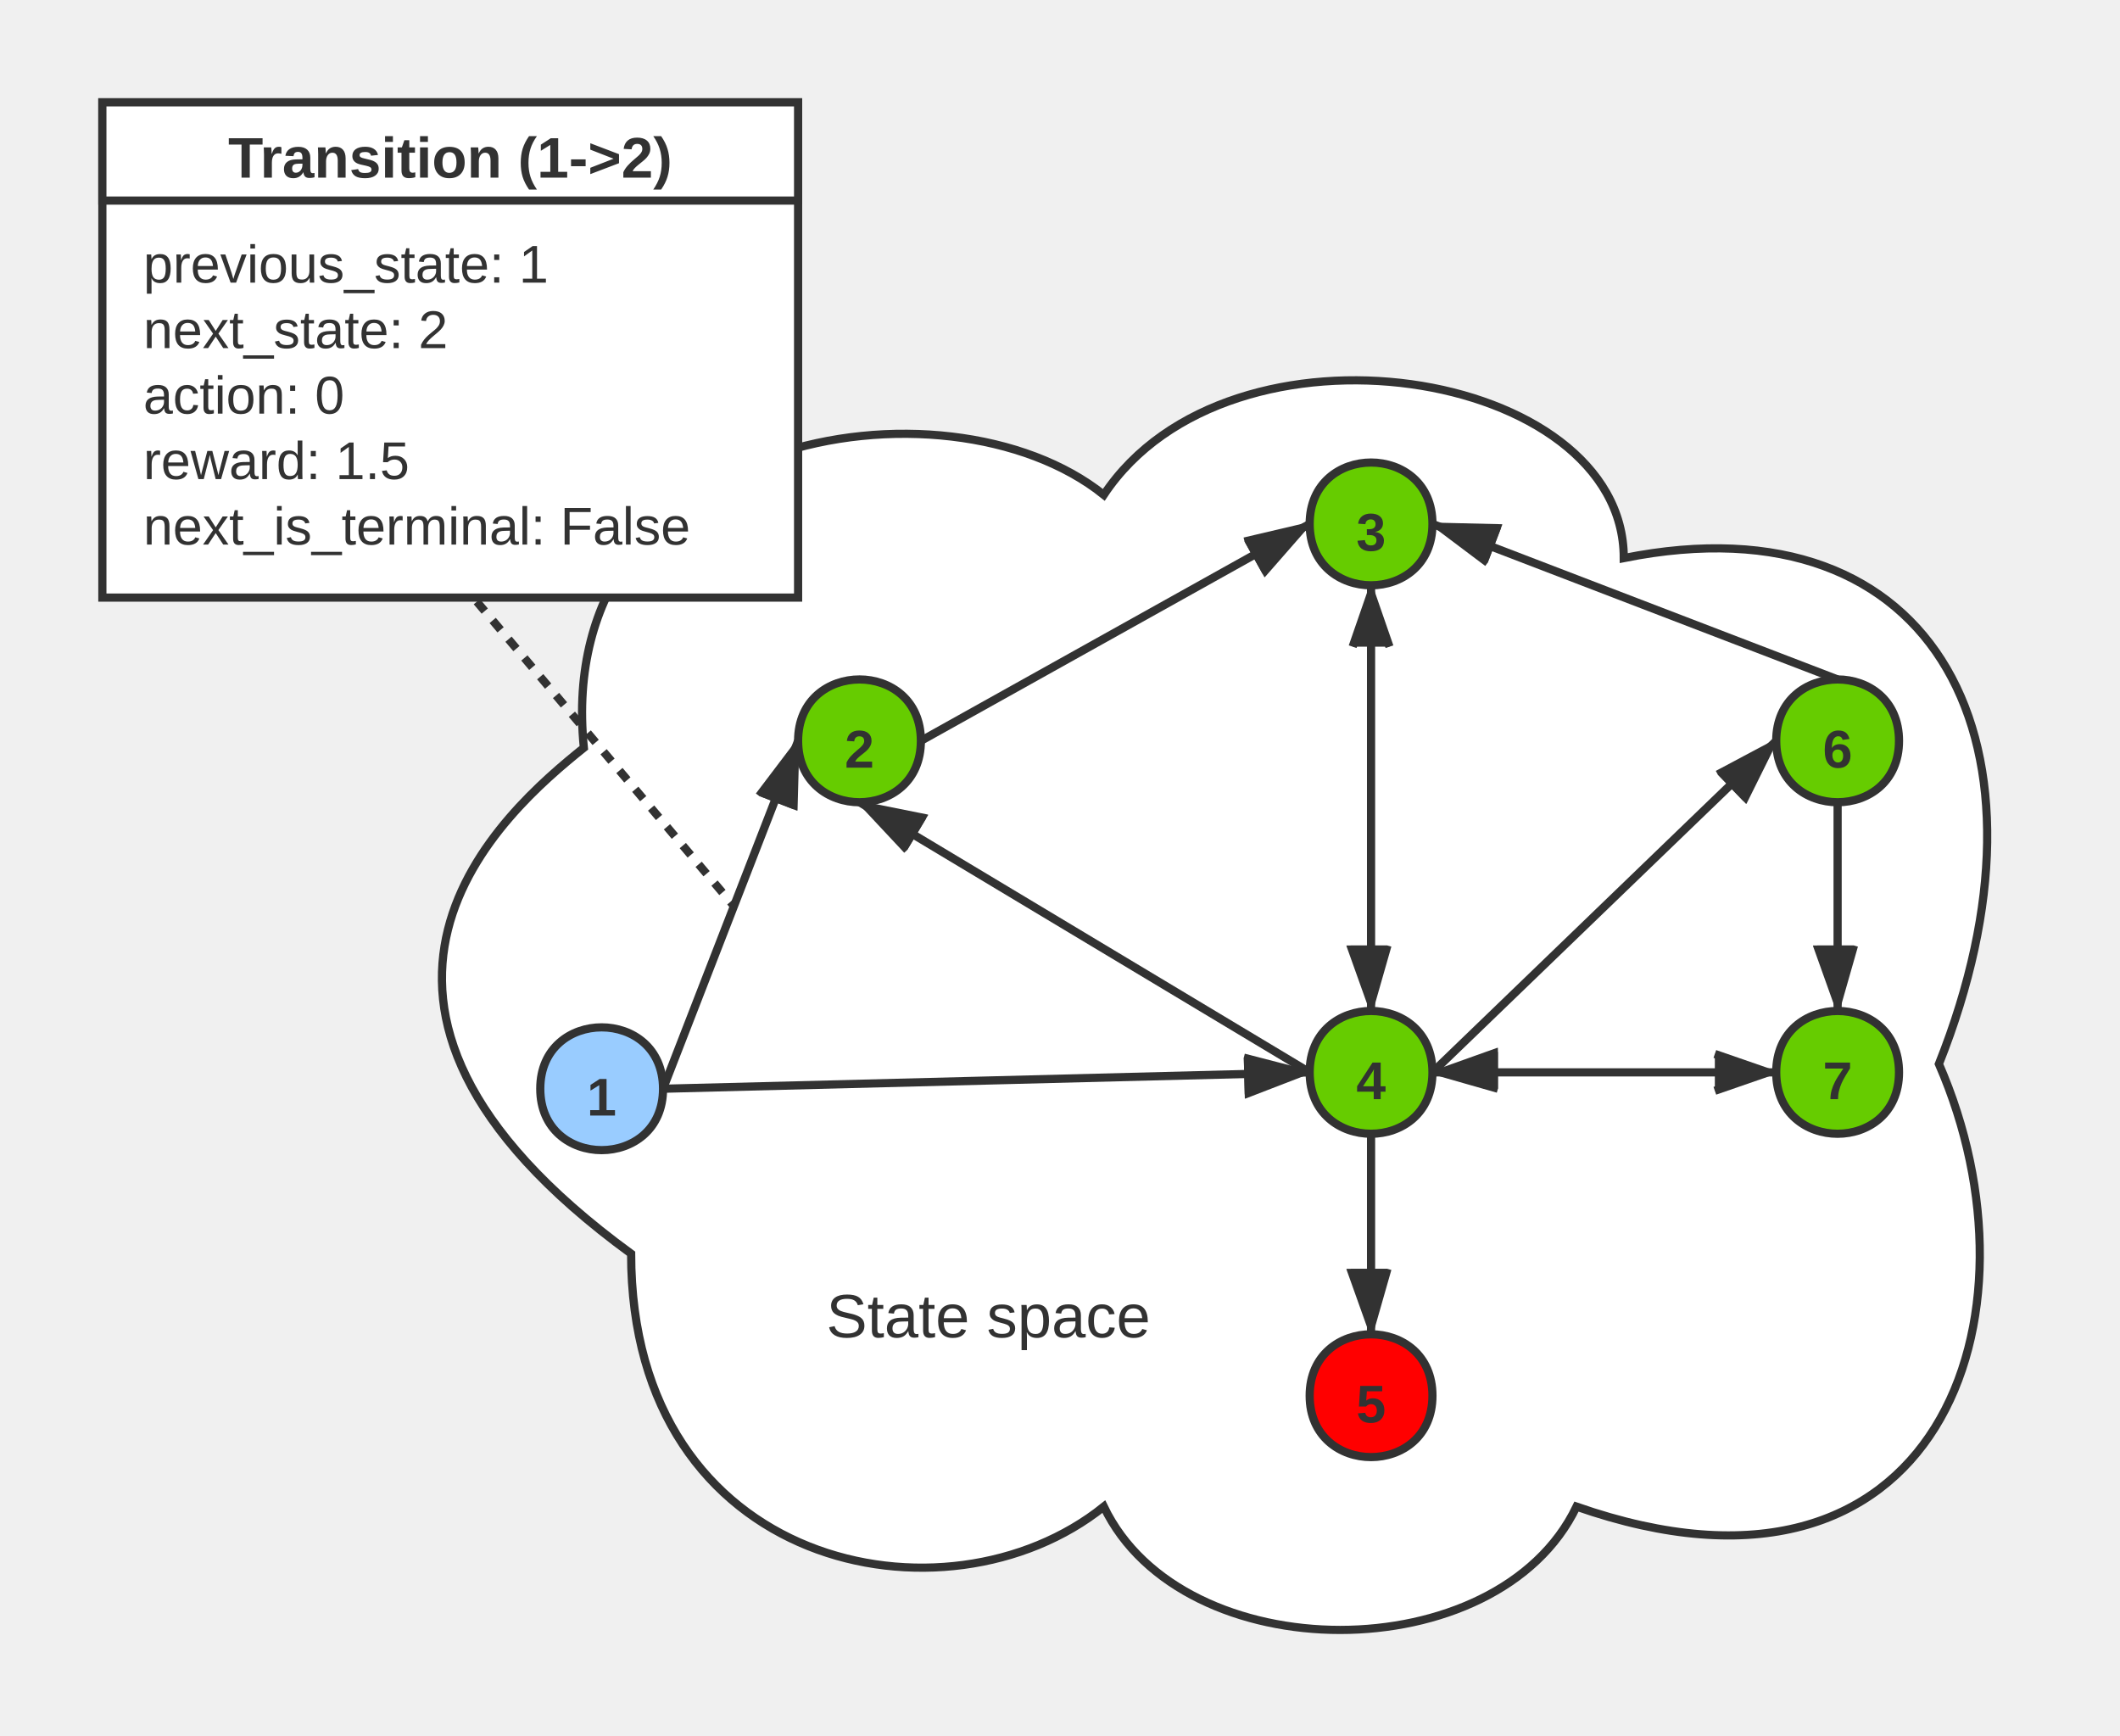
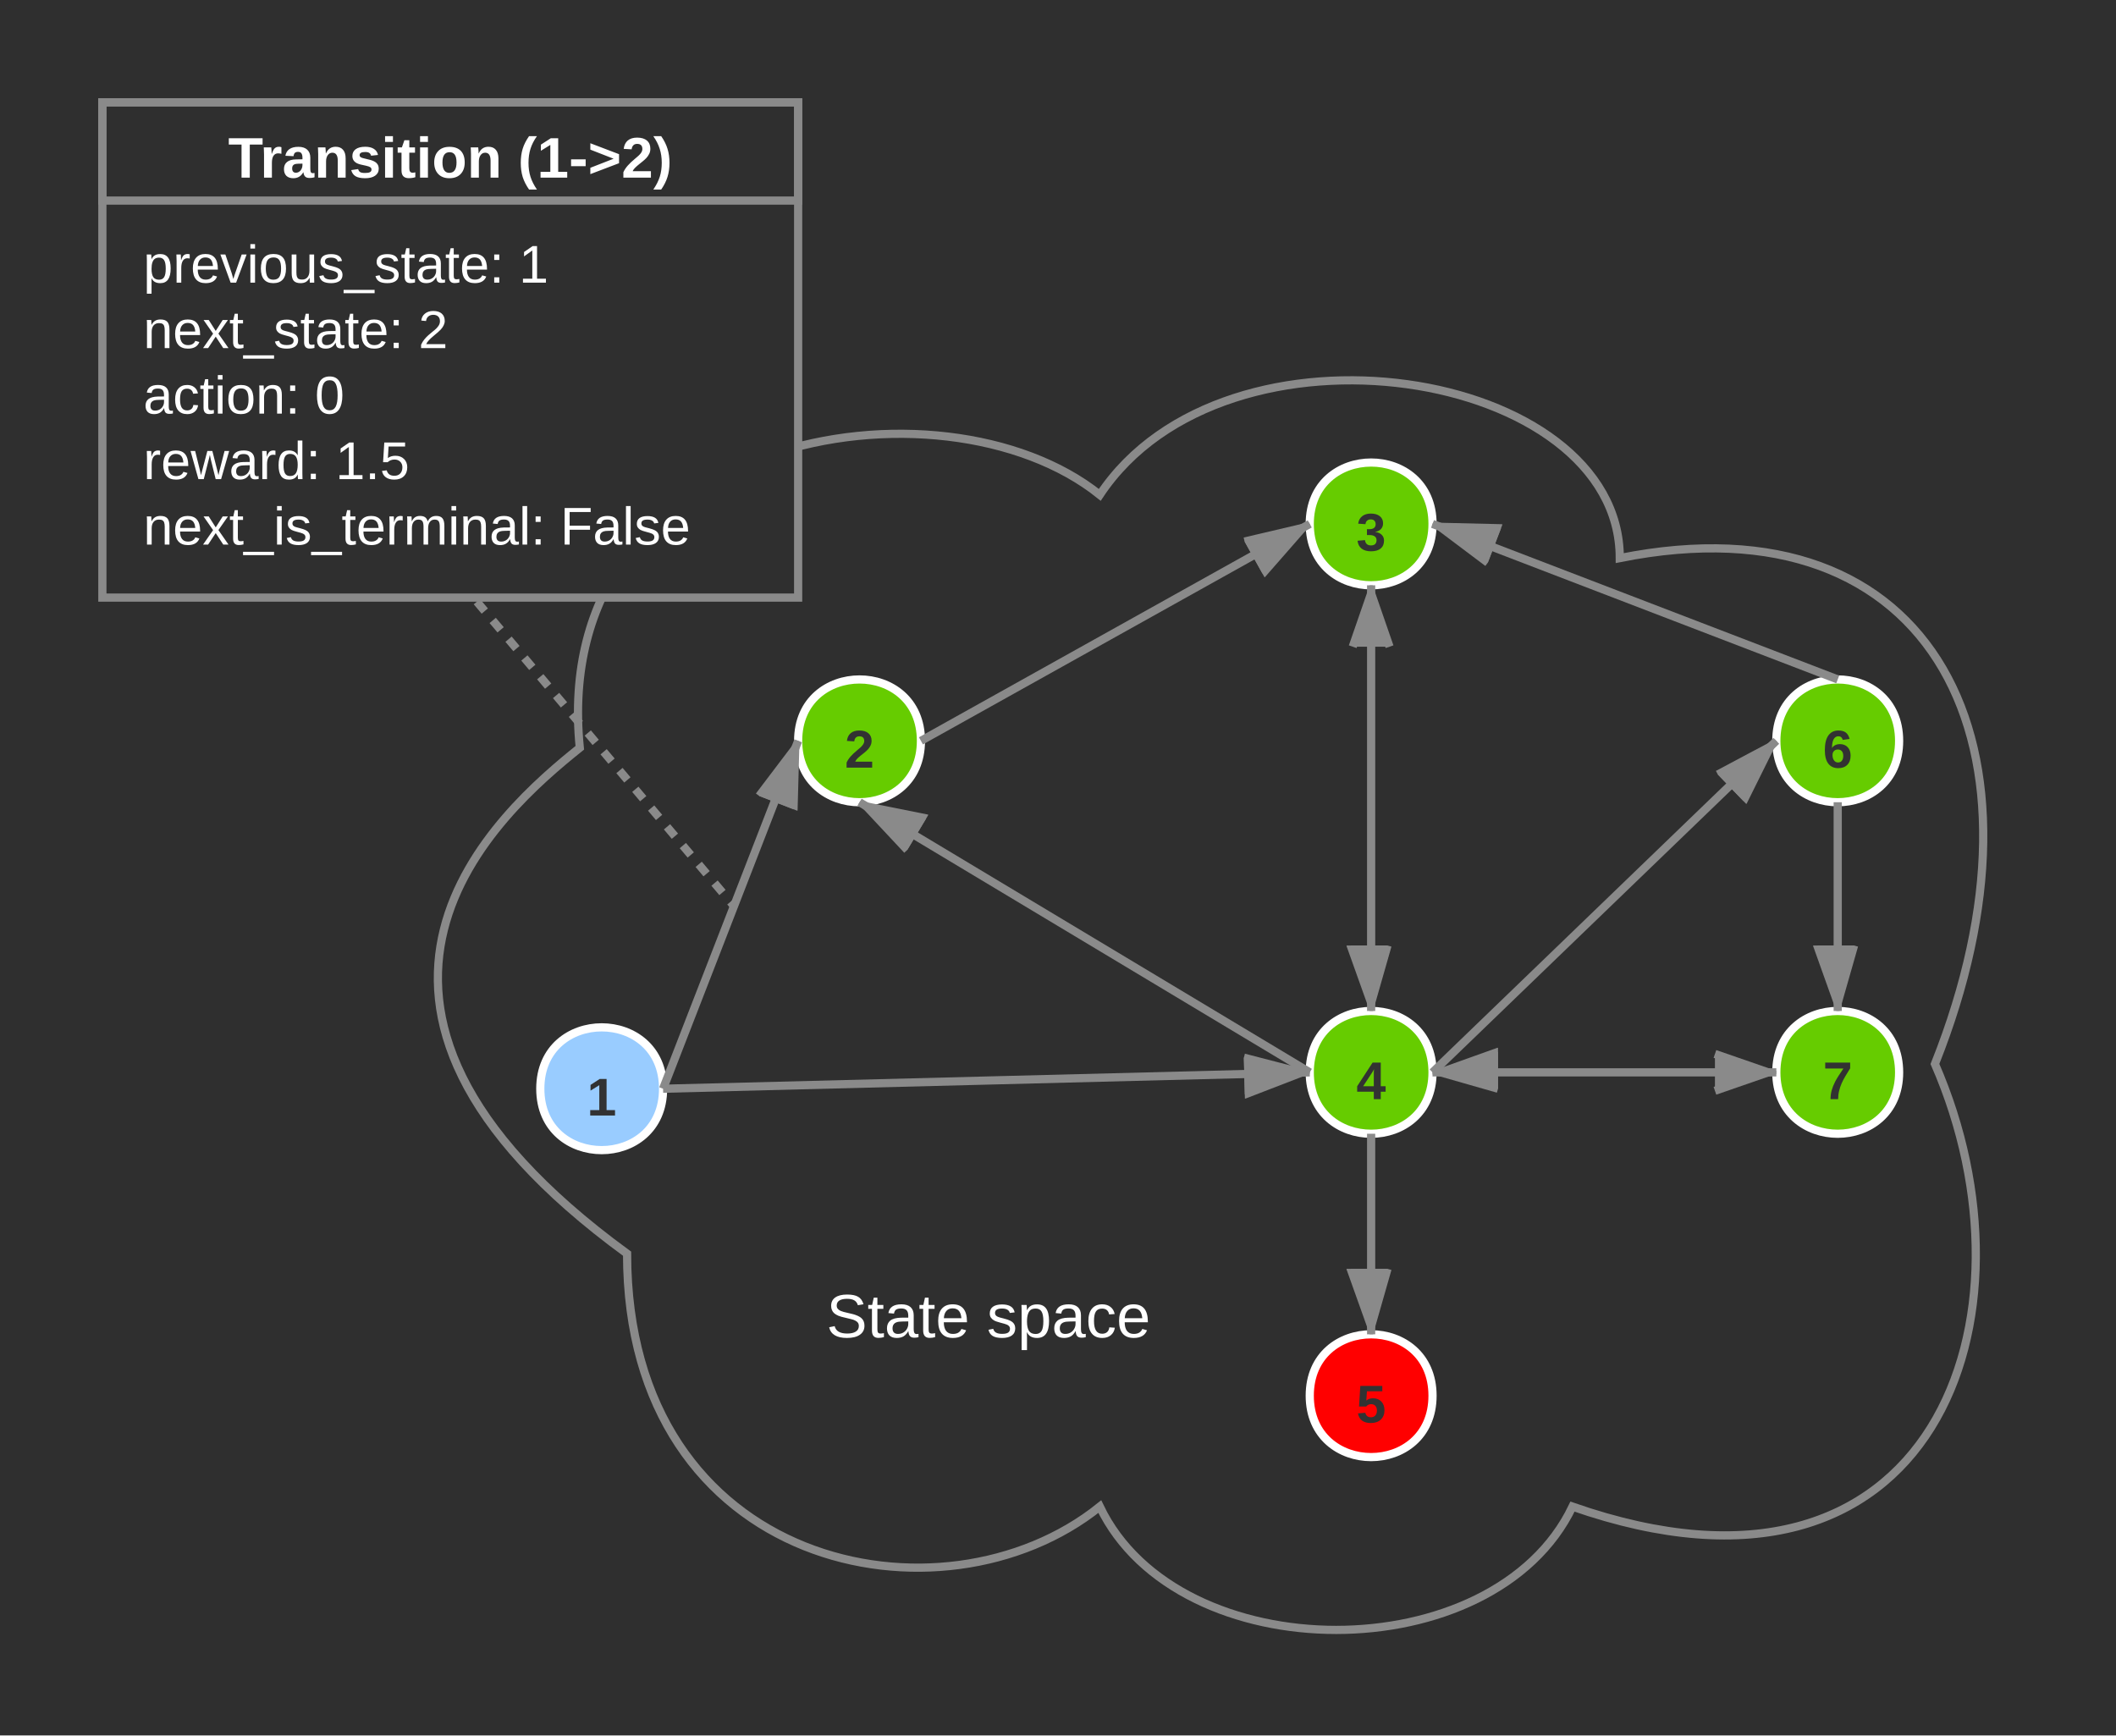
- <svg xmlns="http://www.w3.org/2000/svg" id="SvgjsSvg1006" width="518.011" height="424" version="1.1">
-   <defs id="SvgjsDefs1007">
-     <marker id="SvgjsMarker1072" markerWidth="16" markerHeight="12" refX="16" refY="6" viewBox="0 0 16 12" orient="auto" markerUnits="userSpaceOnUse" stroke-dasharray="0,0">
-       <path id="SvgjsPath1073" d="M0,2 L14,6 L0,11 L0,2" fill="#323232" stroke="#323232" stroke-width="2" />
+ <svg xmlns="http://www.w3.org/2000/svg" id="SvgjsSvg1129" width="517.003" height="424" version="1.1">
+   <defs id="SvgjsDefs1130">
+     <marker id="SvgjsMarker1196" markerWidth="16" markerHeight="12" refX="16" refY="6" viewBox="0 0 16 12" orient="auto" markerUnits="userSpaceOnUse" stroke-dasharray="0,0">
+       <path id="SvgjsPath1197" d="M0,2 L14,6 L0,11 L0,2" fill="#8a8a8a" stroke="#8a8a8a" stroke-width="2" />
    </marker>
-     <marker id="SvgjsMarker1076" markerWidth="16" markerHeight="12" refX="16" refY="6" viewBox="0 0 16 12" orient="auto" markerUnits="userSpaceOnUse" stroke-dasharray="0,0">
-       <path id="SvgjsPath1077" d="M0,2 L14,6 L0,11 L0,2" fill="#323232" stroke="#323232" stroke-width="2" />
+     <marker id="SvgjsMarker1200" markerWidth="16" markerHeight="12" refX="16" refY="6" viewBox="0 0 16 12" orient="auto" markerUnits="userSpaceOnUse" stroke-dasharray="0,0">
+       <path id="SvgjsPath1201" d="M0,2 L14,6 L0,11 L0,2" fill="#8a8a8a" stroke="#8a8a8a" stroke-width="2" />
    </marker>
-     <marker id="SvgjsMarker1080" markerWidth="16" markerHeight="12" refX="0" refY="6" viewBox="0 0 16 12" orient="auto" markerUnits="userSpaceOnUse" stroke-dasharray="0,0">
-       <path id="SvgjsPath1081" d="M15,1.5 L2,6 L15,10.5" fill="#323232" stroke="#323232" stroke-width="2" />
+     <marker id="SvgjsMarker1204" markerWidth="16" markerHeight="12" refX="0" refY="6" viewBox="0 0 16 12" orient="auto" markerUnits="userSpaceOnUse" stroke-dasharray="0,0">
+       <path id="SvgjsPath1205" d="M15,1.5 L2,6 L15,10.5" fill="#8a8a8a" stroke="#8a8a8a" stroke-width="2" />
    </marker>
-     <marker id="SvgjsMarker1082" markerWidth="16" markerHeight="12" refX="16" refY="6" viewBox="0 0 16 12" orient="auto" markerUnits="userSpaceOnUse" stroke-dasharray="0,0">
-       <path id="SvgjsPath1083" d="M0,2 L14,6 L0,11 L0,2" fill="#323232" stroke="#323232" stroke-width="2" />
+     <marker id="SvgjsMarker1206" markerWidth="16" markerHeight="12" refX="16" refY="6" viewBox="0 0 16 12" orient="auto" markerUnits="userSpaceOnUse" stroke-dasharray="0,0">
+       <path id="SvgjsPath1207" d="M0,2 L14,6 L0,11 L0,2" fill="#8a8a8a" stroke="#8a8a8a" stroke-width="2" />
    </marker>
-     <marker id="SvgjsMarker1086" markerWidth="16" markerHeight="12" refX="16" refY="6" viewBox="0 0 16 12" orient="auto" markerUnits="userSpaceOnUse" stroke-dasharray="0,0">
-       <path id="SvgjsPath1087" d="M0,2 L14,6 L0,11 L0,2" fill="#323232" stroke="#323232" stroke-width="2" />
+     <marker id="SvgjsMarker1210" markerWidth="16" markerHeight="12" refX="16" refY="6" viewBox="0 0 16 12" orient="auto" markerUnits="userSpaceOnUse" stroke-dasharray="0,0">
+       <path id="SvgjsPath1211" d="M0,2 L14,6 L0,11 L0,2" fill="#8a8a8a" stroke="#8a8a8a" stroke-width="2" />
    </marker>
-     <marker id="SvgjsMarker1090" markerWidth="16" markerHeight="12" refX="16" refY="6" viewBox="0 0 16 12" orient="auto" markerUnits="userSpaceOnUse" stroke-dasharray="0,0">
-       <path id="SvgjsPath1091" d="M0,2 L14,6 L0,11 L0,2" fill="#323232" stroke="#323232" stroke-width="2" />
+     <marker id="SvgjsMarker1214" markerWidth="16" markerHeight="12" refX="16" refY="6" viewBox="0 0 16 12" orient="auto" markerUnits="userSpaceOnUse" stroke-dasharray="0,0">
+       <path id="SvgjsPath1215" d="M0,2 L14,6 L0,11 L0,2" fill="#8a8a8a" stroke="#8a8a8a" stroke-width="2" />
    </marker>
-     <marker id="SvgjsMarker1094" markerWidth="16" markerHeight="12" refX="16" refY="6" viewBox="0 0 16 12" orient="auto" markerUnits="userSpaceOnUse" stroke-dasharray="0,0">
-       <path id="SvgjsPath1095" d="M0,2 L14,6 L0,11 L0,2" fill="#323232" stroke="#323232" stroke-width="2" />
+     <marker id="SvgjsMarker1218" markerWidth="16" markerHeight="12" refX="16" refY="6" viewBox="0 0 16 12" orient="auto" markerUnits="userSpaceOnUse" stroke-dasharray="0,0">
+       <path id="SvgjsPath1219" d="M0,2 L14,6 L0,11 L0,2" fill="#8a8a8a" stroke="#8a8a8a" stroke-width="2" />
    </marker>
-     <marker id="SvgjsMarker1098" markerWidth="16" markerHeight="12" refX="0" refY="6" viewBox="0 0 16 12" orient="auto" markerUnits="userSpaceOnUse" stroke-dasharray="0,0">
-       <path id="SvgjsPath1099" d="M15,1.5 L2,6 L15,10.5" fill="#323232" stroke="#323232" stroke-width="2" />
+     <marker id="SvgjsMarker1222" markerWidth="16" markerHeight="12" refX="0" refY="6" viewBox="0 0 16 12" orient="auto" markerUnits="userSpaceOnUse" stroke-dasharray="0,0">
+       <path id="SvgjsPath1223" d="M15,1.5 L2,6 L15,10.5" fill="#8a8a8a" stroke="#8a8a8a" stroke-width="2" />
    </marker>
-     <marker id="SvgjsMarker1100" markerWidth="16" markerHeight="12" refX="16" refY="6" viewBox="0 0 16 12" orient="auto" markerUnits="userSpaceOnUse" stroke-dasharray="0,0">
-       <path id="SvgjsPath1101" d="M0,2 L14,6 L0,11 L0,2" fill="#323232" stroke="#323232" stroke-width="2" />
+     <marker id="SvgjsMarker1224" markerWidth="16" markerHeight="12" refX="16" refY="6" viewBox="0 0 16 12" orient="auto" markerUnits="userSpaceOnUse" stroke-dasharray="0,0">
+       <path id="SvgjsPath1225" d="M0,2 L14,6 L0,11 L0,2" fill="#8a8a8a" stroke="#8a8a8a" stroke-width="2" />
    </marker>
-     <marker id="SvgjsMarker1104" markerWidth="16" markerHeight="12" refX="16" refY="6" viewBox="0 0 16 12" orient="auto" markerUnits="userSpaceOnUse" stroke-dasharray="0,0">
-       <path id="SvgjsPath1105" d="M0,2 L14,6 L0,11 L0,2" fill="#323232" stroke="#323232" stroke-width="2" />
+     <marker id="SvgjsMarker1228" markerWidth="16" markerHeight="12" refX="16" refY="6" viewBox="0 0 16 12" orient="auto" markerUnits="userSpaceOnUse" stroke-dasharray="0,0">
+       <path id="SvgjsPath1229" d="M0,2 L14,6 L0,11 L0,2" fill="#8a8a8a" stroke="#8a8a8a" stroke-width="2" />
    </marker>
-     <marker id="SvgjsMarker1110" markerWidth="16" markerHeight="12" refX="16" refY="6" viewBox="0 0 16 12" orient="auto" markerUnits="userSpaceOnUse" stroke-dasharray="0,0">
-       <path id="SvgjsPath1111" d="M0,2 L14,6 L0,11 L0,2" fill="#323232" stroke="#323232" stroke-width="2" />
+     <marker id="SvgjsMarker1234" markerWidth="16" markerHeight="12" refX="16" refY="6" viewBox="0 0 16 12" orient="auto" markerUnits="userSpaceOnUse" stroke-dasharray="0,0">
+       <path id="SvgjsPath1235" d="M0,2 L14,6 L0,11 L0,2" fill="#8a8a8a" stroke="#8a8a8a" stroke-width="2" />
    </marker>
-     <marker id="SvgjsMarker1114" markerWidth="16" markerHeight="12" refX="16" refY="6" viewBox="0 0 16 12" orient="auto" markerUnits="userSpaceOnUse" stroke-dasharray="0,0">
-       <path id="SvgjsPath1115" d="M0,2 L14,6 L0,11 L0,2" fill="#323232" stroke="#323232" stroke-width="2" />
+     <marker id="SvgjsMarker1238" markerWidth="16" markerHeight="12" refX="16" refY="6" viewBox="0 0 16 12" orient="auto" markerUnits="userSpaceOnUse" stroke-dasharray="0,0">
+       <path id="SvgjsPath1239" d="M0,2 L14,6 L0,11 L0,2" fill="#8a8a8a" stroke="#8a8a8a" stroke-width="2" />
    </marker>
  </defs>
-   <g id="SvgjsG1008" transform="translate(108.0114,90.00569)">
-     <path id="SvgjsPath1009" d="M 46.2 216.3C -38.5 154.5 15.4 108.15 34.65 92.7C 26.95 15.45 123.2 0 161.7 30.9C 192.5 -15.45 288.75 0 288.75 46.35C 365.75 30.9 396.55 92.7 365.75 169.95C 392.7 231.75 365.75 309 277.2 278.1C 257.95 318.27 180.95 318.27 161.7 278.1C 123.2 309 46.2 293.55 46.2 216.3Z" stroke="rgba(50,50,50,1)" stroke-width="2" fill-opacity="1" fill="#ffffff" />
-     <g id="SvgjsG1010">
-       <text id="SvgjsText1011" font-family="微软雅黑" text-anchor="middle" font-size="13px" width="365px" fill="#323232" font-weight="400" align="middle" anchor="middle" family="微软雅黑" size="13px" weight="400" font-style="" opacity="1" y="145.05" transform="rotate(0)" />
+   <rect id="SvgjsRect1131" width="517.003" height="424" fill="#2f2f2f" />
+   <g id="SvgjsG1132" transform="translate(107.0114,90.00569)">
+     <path id="SvgjsPath1133" d="M 46.2 216.3C -38.5 154.5 15.4 108.15 34.65 92.7C 26.95 15.45 123.2 0 161.7 30.9C 192.5 -15.45 288.75 0 288.75 46.35C 365.75 30.9 396.55 92.7 365.75 169.95C 392.7 231.75 365.75 309 277.2 278.1C 257.95 318.27 180.95 318.27 161.7 278.1C 123.2 309 46.2 293.55 46.2 216.3Z" stroke="rgba(138,138,138,1)" stroke-width="2" fill="none" />
+     <g id="SvgjsG1134">
+       <text id="SvgjsText1135" font-family="微软雅黑" text-anchor="middle" font-size="13px" width="365px" fill="#323232" font-weight="400" align="middle" anchor="middle" family="微软雅黑" size="13px" weight="400" font-style="" opacity="1" y="145.05" transform="rotate(0)" />
    </g>
  </g>
-   <g id="SvgjsG1012" transform="translate(25.01138,25.00569)">
-     <path id="SvgjsPath1013" d="M 0 0L 170 0L 170 121L 0 121Z" stroke="rgba(50,50,50,1)" stroke-width="2" fill-opacity="1" fill="#ffffff" />
-     <g id="SvgjsG1014">
-       <text id="SvgjsText1015" font-family="Arial" text-anchor="start" font-size="13px" width="150px" fill="#323232" font-weight="400" align="middle" anchor="start" family="Arial" size="13px" weight="400" font-style="" opacity="1" y="12.05" transform="rotate(0)">
-         <tspan id="SvgjsTspan1016" dy="16" x="10">
-           <tspan id="SvgjsTspan1017" style="text-decoration:;"> </tspan>
+   <g id="SvgjsG1136" transform="translate(25.01138,25.00569)">
+     <path id="SvgjsPath1137" d="M 0 0L 170 0L 170 121L 0 121Z" stroke="rgba(138,138,138,1)" stroke-width="2" fill-opacity="1" fill="#2f2f2f" />
+     <g id="SvgjsG1138">
+       <text id="SvgjsText1139" font-family="Arial" text-anchor="start" font-size="13px" width="150px" fill="#ffffff" font-weight="400" align="middle" anchor="start" family="Arial" size="13px" weight="400" font-style="" opacity="1" y="12.05" transform="rotate(0)">
+         <tspan id="SvgjsTspan1140" dy="16" x="10">
+           <tspan id="SvgjsTspan1141" style="text-decoration:;"> </tspan>
        </tspan>
-         <tspan id="SvgjsTspan1018" dy="16" x="10">
-           <tspan id="SvgjsTspan1019" style="text-decoration:;">previous_state: 1</tspan>
+         <tspan id="SvgjsTspan1142" dy="16" x="10">
+           <tspan id="SvgjsTspan1143" style="text-decoration:;">previous_state: 1</tspan>
        </tspan>
-         <tspan id="SvgjsTspan1020" dy="16" x="10">
-           <tspan id="SvgjsTspan1021" style="text-decoration:;">next_state: 2</tspan>
+         <tspan id="SvgjsTspan1144" dy="16" x="10">
+           <tspan id="SvgjsTspan1145" style="text-decoration:;">next_state: 2</tspan>
        </tspan>
-         <tspan id="SvgjsTspan1022" dy="16" x="10">
-           <tspan id="SvgjsTspan1023" style="text-decoration:;">action: 0</tspan>
+         <tspan id="SvgjsTspan1146" dy="16" x="10">
+           <tspan id="SvgjsTspan1147" style="text-decoration:;">action: 0</tspan>
        </tspan>
-         <tspan id="SvgjsTspan1024" dy="16" x="10">
-           <tspan id="SvgjsTspan1025" style="text-decoration:;">reward: 1.5</tspan>
+         <tspan id="SvgjsTspan1148" dy="16" x="10">
+           <tspan id="SvgjsTspan1149" style="text-decoration:;">reward: 1.5</tspan>
        </tspan>
-         <tspan id="SvgjsTspan1026" dy="16" x="10">
-           <tspan id="SvgjsTspan1027" style="text-decoration:;">next_is_terminal: False</tspan>
+         <tspan id="SvgjsTspan1150" dy="16" x="10">
+           <tspan id="SvgjsTspan1151" style="text-decoration:;">next_is_terminal: False</tspan>
        </tspan>
      </text>
    </g>
  </g>
-   <g id="SvgjsG1028" transform="translate(132.0114,251.0057)">
-     <path id="SvgjsPath1029" d="M 0 15C 0 -5 30 -5 30 15C 30 35 0 35 0 15Z" stroke="rgba(50,50,50,1)" stroke-width="2" fill-opacity="1" fill="#99ccff" />
-     <g id="SvgjsG1030">
-       <text id="SvgjsText1031" font-family="Arial" text-anchor="middle" font-size="13px" width="10px" fill="#323232" font-weight="700" align="middle" anchor="middle" family="Arial" size="13px" weight="700" font-style="" opacity="1" y="5.55" transform="rotate(0)">
-         <tspan id="SvgjsTspan1032" dy="16" x="15">
-           <tspan id="SvgjsTspan1033" style="text-decoration:;">1</tspan>
+   <g id="SvgjsG1152" transform="translate(132.0114,251.0057)">
+     <path id="SvgjsPath1153" d="M 0 15C 0 -5 30 -5 30 15C 30 35 0 35 0 15Z" stroke="rgba(255,255,255,1)" stroke-width="2" fill-opacity="1" fill="#99ccff" />
+     <g id="SvgjsG1154">
+       <text id="SvgjsText1155" font-family="Arial" text-anchor="middle" font-size="13px" width="10px" fill="#323232" font-weight="700" align="middle" anchor="middle" family="Arial" size="13px" weight="700" font-style="" opacity="1" y="5.55" transform="rotate(0)">
+         <tspan id="SvgjsTspan1156" dy="16" x="15">
+           <tspan id="SvgjsTspan1157" style="text-decoration:;">1</tspan>
        </tspan>
      </text>
    </g>
  </g>
-   <g id="SvgjsG1034" transform="translate(195.0114,166.0057)">
-     <path id="SvgjsPath1035" d="M 0 15C 0 -5 30 -5 30 15C 30 35 0 35 0 15Z" stroke="rgba(50,50,50,1)" stroke-width="2" fill-opacity="1" fill="#66cc00" />
-     <g id="SvgjsG1036">
-       <text id="SvgjsText1037" font-family="Arial" text-anchor="middle" font-size="13px" width="10px" fill="#323232" font-weight="700" align="middle" anchor="middle" family="Arial" size="13px" weight="700" font-style="" opacity="1" y="5.55" transform="rotate(0)">
-         <tspan id="SvgjsTspan1038" dy="16" x="15">
-           <tspan id="SvgjsTspan1039" style="text-decoration:;">2</tspan>
+   <g id="SvgjsG1158" transform="translate(195.0114,166.0057)">
+     <path id="SvgjsPath1159" d="M 0 15C 0 -5 30 -5 30 15C 30 35 0 35 0 15Z" stroke="rgba(255,255,255,1)" stroke-width="2" fill-opacity="1" fill="#66cc00" />
+     <g id="SvgjsG1160">
+       <text id="SvgjsText1161" font-family="Arial" text-anchor="middle" font-size="13px" width="10px" fill="#323232" font-weight="700" align="middle" anchor="middle" family="Arial" size="13px" weight="700" font-style="" opacity="1" y="5.55" transform="rotate(0)">
+         <tspan id="SvgjsTspan1162" dy="16" x="15">
+           <tspan id="SvgjsTspan1163" style="text-decoration:;">2</tspan>
        </tspan>
      </text>
    </g>
  </g>
-   <g id="SvgjsG1040" transform="translate(320.0114,326.0057)">
-     <path id="SvgjsPath1041" d="M 0 15C 0 -5 30 -5 30 15C 30 35 0 35 0 15Z" stroke="rgba(50,50,50,1)" stroke-width="2" fill-opacity="1" fill="#ff0000" />
-     <g id="SvgjsG1042">
-       <text id="SvgjsText1043" font-family="Arial" text-anchor="middle" font-size="13px" width="10px" fill="#323232" font-weight="700" align="middle" anchor="middle" family="Arial" size="13px" weight="700" font-style="" opacity="1" y="5.55" transform="rotate(0)">
-         <tspan id="SvgjsTspan1044" dy="16" x="15">
-           <tspan id="SvgjsTspan1045" style="text-decoration:;">5</tspan>
+   <g id="SvgjsG1164" transform="translate(320.0114,326.0057)">
+     <path id="SvgjsPath1165" d="M 0 15C 0 -5 30 -5 30 15C 30 35 0 35 0 15Z" stroke="rgba(255,255,255,1)" stroke-width="2" fill-opacity="1" fill="#ff0000" />
+     <g id="SvgjsG1166">
+       <text id="SvgjsText1167" font-family="Arial" text-anchor="middle" font-size="13px" width="10px" fill="#323232" font-weight="700" align="middle" anchor="middle" family="Arial" size="13px" weight="700" font-style="" opacity="1" y="5.55" transform="rotate(0)">
+         <tspan id="SvgjsTspan1168" dy="16" x="15">
+           <tspan id="SvgjsTspan1169" style="text-decoration:;">5</tspan>
        </tspan>
      </text>
    </g>
  </g>
-   <g id="SvgjsG1046" transform="translate(320.0114,113.0057)">
-     <path id="SvgjsPath1047" d="M 0 15C 0 -5 30 -5 30 15C 30 35 0 35 0 15Z" stroke="rgba(50,50,50,1)" stroke-width="2" fill-opacity="1" fill="#66cc00" />
-     <g id="SvgjsG1048">
-       <text id="SvgjsText1049" font-family="Arial" text-anchor="middle" font-size="13px" width="10px" fill="#323232" font-weight="700" align="middle" anchor="middle" family="Arial" size="13px" weight="700" font-style="" opacity="1" y="5.55" transform="rotate(0)">
-         <tspan id="SvgjsTspan1050" dy="16" x="15">
-           <tspan id="SvgjsTspan1051" style="text-decoration:;">3</tspan>
+   <g id="SvgjsG1170" transform="translate(320.0114,113.0057)">
+     <path id="SvgjsPath1171" d="M 0 15C 0 -5 30 -5 30 15C 30 35 0 35 0 15Z" stroke="rgba(255,255,255,1)" stroke-width="2" fill-opacity="1" fill="#66cc00" />
+     <g id="SvgjsG1172">
+       <text id="SvgjsText1173" font-family="Arial" text-anchor="middle" font-size="13px" width="10px" fill="#323232" font-weight="700" align="middle" anchor="middle" family="Arial" size="13px" weight="700" font-style="" opacity="1" y="5.55" transform="rotate(0)">
+         <tspan id="SvgjsTspan1174" dy="16" x="15">
+           <tspan id="SvgjsTspan1175" style="text-decoration:;">3</tspan>
        </tspan>
      </text>
    </g>
  </g>
-   <g id="SvgjsG1052" transform="translate(320.0114,247.0057)">
-     <path id="SvgjsPath1053" d="M 0 15C 0 -5 30 -5 30 15C 30 35 0 35 0 15Z" stroke="rgba(50,50,50,1)" stroke-width="2" fill-opacity="1" fill="#66cc00" />
-     <g id="SvgjsG1054">
-       <text id="SvgjsText1055" font-family="Arial" text-anchor="middle" font-size="13px" width="10px" fill="#323232" font-weight="700" align="middle" anchor="middle" family="Arial" size="13px" weight="700" font-style="" opacity="1" y="5.55" transform="rotate(0)">
-         <tspan id="SvgjsTspan1056" dy="16" x="15">
-           <tspan id="SvgjsTspan1057" style="text-decoration:;">4</tspan>
+   <g id="SvgjsG1176" transform="translate(320.0114,247.0057)">
+     <path id="SvgjsPath1177" d="M 0 15C 0 -5 30 -5 30 15C 30 35 0 35 0 15Z" stroke="rgba(255,255,255,1)" stroke-width="2" fill-opacity="1" fill="#66cc00" />
+     <g id="SvgjsG1178">
+       <text id="SvgjsText1179" font-family="Arial" text-anchor="middle" font-size="13px" width="10px" fill="#323232" font-weight="700" align="middle" anchor="middle" family="Arial" size="13px" weight="700" font-style="" opacity="1" y="5.55" transform="rotate(0)">
+         <tspan id="SvgjsTspan1180" dy="16" x="15">
+           <tspan id="SvgjsTspan1181" style="text-decoration:;">4</tspan>
        </tspan>
      </text>
    </g>
  </g>
-   <g id="SvgjsG1058" transform="translate(434.0114,166.0057)">
-     <path id="SvgjsPath1059" d="M 0 15C 0 -5 30 -5 30 15C 30 35 0 35 0 15Z" stroke="rgba(50,50,50,1)" stroke-width="2" fill-opacity="1" fill="#66cc00" />
-     <g id="SvgjsG1060">
-       <text id="SvgjsText1061" font-family="Arial" text-anchor="middle" font-size="13px" width="10px" fill="#323232" font-weight="700" align="middle" anchor="middle" family="Arial" size="13px" weight="700" font-style="" opacity="1" y="5.55" transform="rotate(0)">
-         <tspan id="SvgjsTspan1062" dy="16" x="15">
-           <tspan id="SvgjsTspan1063" style="text-decoration:;">6</tspan>
+   <g id="SvgjsG1182" transform="translate(434.0114,166.0057)">
+     <path id="SvgjsPath1183" d="M 0 15C 0 -5 30 -5 30 15C 30 35 0 35 0 15Z" stroke="rgba(255,255,255,1)" stroke-width="2" fill-opacity="1" fill="#66cc00" />
+     <g id="SvgjsG1184">
+       <text id="SvgjsText1185" font-family="Arial" text-anchor="middle" font-size="13px" width="10px" fill="#323232" font-weight="700" align="middle" anchor="middle" family="Arial" size="13px" weight="700" font-style="" opacity="1" y="5.55" transform="rotate(0)">
+         <tspan id="SvgjsTspan1186" dy="16" x="15">
+           <tspan id="SvgjsTspan1187" style="text-decoration:;">6</tspan>
        </tspan>
      </text>
    </g>
  </g>
-   <g id="SvgjsG1064" transform="translate(434.0114,247.0057)">
-     <path id="SvgjsPath1065" d="M 0 15C 0 -5 30 -5 30 15C 30 35 0 35 0 15Z" stroke="rgba(50,50,50,1)" stroke-width="2" fill-opacity="1" fill="#66cc00" />
-     <g id="SvgjsG1066">
-       <text id="SvgjsText1067" font-family="Arial" text-anchor="middle" font-size="13px" width="10px" fill="#323232" font-weight="700" align="middle" anchor="middle" family="Arial" size="13px" weight="700" font-style="" opacity="1" y="5.55" transform="rotate(0)">
-         <tspan id="SvgjsTspan1068" dy="16" x="15">
-           <tspan id="SvgjsTspan1069" style="text-decoration:;">7</tspan>
+   <g id="SvgjsG1188" transform="translate(434.0114,247.0057)">
+     <path id="SvgjsPath1189" d="M 0 15C 0 -5 30 -5 30 15C 30 35 0 35 0 15Z" stroke="rgba(255,255,255,1)" stroke-width="2" fill-opacity="1" fill="#66cc00" />
+     <g id="SvgjsG1190">
+       <text id="SvgjsText1191" font-family="Arial" text-anchor="middle" font-size="13px" width="10px" fill="#323232" font-weight="700" align="middle" anchor="middle" family="Arial" size="13px" weight="700" font-style="" opacity="1" y="5.55" transform="rotate(0)">
+         <tspan id="SvgjsTspan1192" dy="16" x="15">
+           <tspan id="SvgjsTspan1193" style="text-decoration:;">7</tspan>
        </tspan>
      </text>
    </g>
  </g>
-   <g id="SvgjsG1070">
-     <path id="SvgjsPath1071" d="M162.011 266.006L195.011 181.006" stroke="#323232" stroke-width="2" fill="none" marker-end="url(#SvgjsMarker1072)" />
+   <g id="SvgjsG1194">
+     <path id="SvgjsPath1195" d="M162.011 266.006L195.011 181.006" stroke="#8a8a8a" stroke-width="2" fill="none" marker-end="url(#SvgjsMarker1196)" />
  </g>
-   <g id="SvgjsG1074">
-     <path id="SvgjsPath1075" d="M225.011 181.006L320.011 128.006" stroke="#323232" stroke-width="2" fill="none" marker-end="url(#SvgjsMarker1076)" />
+   <g id="SvgjsG1198">
+     <path id="SvgjsPath1199" d="M225.011 181.006L320.011 128.006" stroke="#8a8a8a" stroke-width="2" fill="none" marker-end="url(#SvgjsMarker1200)" />
  </g>
-   <g id="SvgjsG1078">
-     <path id="SvgjsPath1079" d="M335.011 143.006L335.011 247.006" stroke="#323232" stroke-width="2" fill="none" marker-start="url(#SvgjsMarker1080)" marker-end="url(#SvgjsMarker1082)" />
+   <g id="SvgjsG1202">
+     <path id="SvgjsPath1203" d="M335.011 143.006L335.011 247.006" stroke="#8a8a8a" stroke-width="2" fill="none" marker-start="url(#SvgjsMarker1204)" marker-end="url(#SvgjsMarker1206)" />
  </g>
-   <g id="SvgjsG1084">
-     <path id="SvgjsPath1085" d="M350.011 262.006L434.011 181.006" stroke="#323232" stroke-width="2" fill="none" marker-end="url(#SvgjsMarker1086)" />
+   <g id="SvgjsG1208">
+     <path id="SvgjsPath1209" d="M350.011 262.006L434.011 181.006" stroke="#8a8a8a" stroke-width="2" fill="none" marker-end="url(#SvgjsMarker1210)" />
  </g>
-   <g id="SvgjsG1088">
-     <path id="SvgjsPath1089" d="M320.011 262.006L210.011 196.006" stroke="#323232" stroke-width="2" fill="none" marker-end="url(#SvgjsMarker1090)" />
+   <g id="SvgjsG1212">
+     <path id="SvgjsPath1213" d="M320.011 262.006L210.011 196.006" stroke="#8a8a8a" stroke-width="2" fill="none" marker-end="url(#SvgjsMarker1214)" />
  </g>
-   <g id="SvgjsG1092">
-     <path id="SvgjsPath1093" d="M449.011 196.006L449.011 247.006" stroke="#323232" stroke-width="2" fill="none" marker-end="url(#SvgjsMarker1094)" />
+   <g id="SvgjsG1216">
+     <path id="SvgjsPath1217" d="M449.011 196.006L449.011 247.006" stroke="#8a8a8a" stroke-width="2" fill="none" marker-end="url(#SvgjsMarker1218)" />
  </g>
-   <g id="SvgjsG1096">
-     <path id="SvgjsPath1097" d="M434.011 262.006L350.011 262.006" stroke="#323232" stroke-width="2" fill="none" marker-start="url(#SvgjsMarker1098)" marker-end="url(#SvgjsMarker1100)" />
+   <g id="SvgjsG1220">
+     <path id="SvgjsPath1221" d="M434.011 262.006L350.011 262.006" stroke="#8a8a8a" stroke-width="2" fill="none" marker-start="url(#SvgjsMarker1222)" marker-end="url(#SvgjsMarker1224)" />
  </g>
-   <g id="SvgjsG1102">
-     <path id="SvgjsPath1103" d="M449.011 166.006L350.011 128.006" stroke="#323232" stroke-width="2" fill="none" marker-end="url(#SvgjsMarker1104)" />
+   <g id="SvgjsG1226">
+     <path id="SvgjsPath1227" d="M449.011 166.006L350.011 128.006" stroke="#8a8a8a" stroke-width="2" fill="none" marker-end="url(#SvgjsMarker1228)" />
  </g>
-   <g id="SvgjsG1106">
-     <path id="SvgjsPath1107" d="M116.511 147.006L179.011 221.006" stroke-dasharray="3,3" stroke="#323232" stroke-width="2" fill="none" />
+   <g id="SvgjsG1230">
+     <path id="SvgjsPath1231" d="M116.511 147.006L179.011 221.006" stroke-dasharray="3,3" stroke="#8a8a8a" stroke-width="2" fill="none" />
  </g>
-   <g id="SvgjsG1108">
-     <path id="SvgjsPath1109" d="M162.011 266.006L320.011 262.006" stroke="#323232" stroke-width="2" fill="none" marker-end="url(#SvgjsMarker1110)" />
+   <g id="SvgjsG1232">
+     <path id="SvgjsPath1233" d="M162.011 266.006L320.011 262.006" stroke="#8a8a8a" stroke-width="2" fill="none" marker-end="url(#SvgjsMarker1234)" />
  </g>
-   <g id="SvgjsG1112">
-     <path id="SvgjsPath1113" d="M335.011 277.006L335.011 326.006" stroke="#323232" stroke-width="2" fill="none" marker-end="url(#SvgjsMarker1114)" />
+   <g id="SvgjsG1236">
+     <path id="SvgjsPath1237" d="M335.011 277.006L335.011 326.006" stroke="#8a8a8a" stroke-width="2" fill="none" marker-end="url(#SvgjsMarker1238)" />
  </g>
-   <g id="SvgjsG1116" transform="translate(25.01138,25.00569)">
-     <path id="SvgjsPath1117" d="M 0 0L 170 0L 170 24L 0 24Z" stroke="rgba(50,50,50,1)" stroke-width="2" fill-opacity="1" fill="#ffffff" />
-     <g id="SvgjsG1118">
-       <text id="SvgjsText1119" font-family="Arial" text-anchor="middle" font-size="14px" width="150px" fill="#323232" font-weight="700" align="middle" anchor="middle" family="Arial" size="14px" weight="700" font-style="" opacity="1" y="1.4" transform="rotate(0)">
-         <tspan id="SvgjsTspan1120" dy="17" x="85">
-           <tspan id="SvgjsTspan1121" style="text-decoration:;">Transition (1-&gt;2)</tspan>
+   <g id="SvgjsG1240" transform="translate(25.01138,25.00569)">
+     <path id="SvgjsPath1241" d="M 0 0L 170 0L 170 24L 0 24Z" stroke="rgba(138,138,138,1)" stroke-width="2" fill="none" />
+     <g id="SvgjsG1242">
+       <text id="SvgjsText1243" font-family="Arial" text-anchor="middle" font-size="14px" width="150px" fill="#ffffff" font-weight="700" align="middle" anchor="middle" family="Arial" size="14px" weight="700" font-style="" opacity="1" y="1.4" transform="rotate(0)">
+         <tspan id="SvgjsTspan1244" dy="17" x="85">
+           <tspan id="SvgjsTspan1245" style="text-decoration:;">Transition (1-&gt;2)</tspan>
        </tspan>
      </text>
    </g>
  </g>
-   <g id="SvgjsG1122" transform="translate(147.0114,294.0057)">
-     <path id="SvgjsPath1123" d="M 0 0L 189 0L 189 52L 0 52Z" stroke="none" fill="none" />
-     <g id="SvgjsG1124">
-       <text id="SvgjsText1125" font-family="Arial" text-anchor="middle" font-size="15px" width="189px" fill="#323232" font-weight="400" align="middle" anchor="middle" family="Arial" size="15px" weight="400" font-style="" opacity="1" y="14.75" transform="rotate(0)">
-         <tspan id="SvgjsTspan1126" dy="18" x="94.5">
-           <tspan id="SvgjsTspan1127" style="text-decoration:;">State space</tspan>
+   <g id="SvgjsG1246" transform="translate(147.0114,294.0057)">
+     <path id="SvgjsPath1247" d="M 0 0L 189 0L 189 52L 0 52Z" stroke="none" fill="none" />
+     <g id="SvgjsG1248">
+       <text id="SvgjsText1249" font-family="Arial" text-anchor="middle" font-size="15px" width="189px" fill="#ffffff" font-weight="400" align="middle" anchor="middle" family="Arial" size="15px" weight="400" font-style="" opacity="1" y="14.75" transform="rotate(0)">
+         <tspan id="SvgjsTspan1250" dy="18" x="94.5">
+           <tspan id="SvgjsTspan1251" style="text-decoration:;">State space</tspan>
        </tspan>
      </text>
    </g>
  </g>
</svg>
